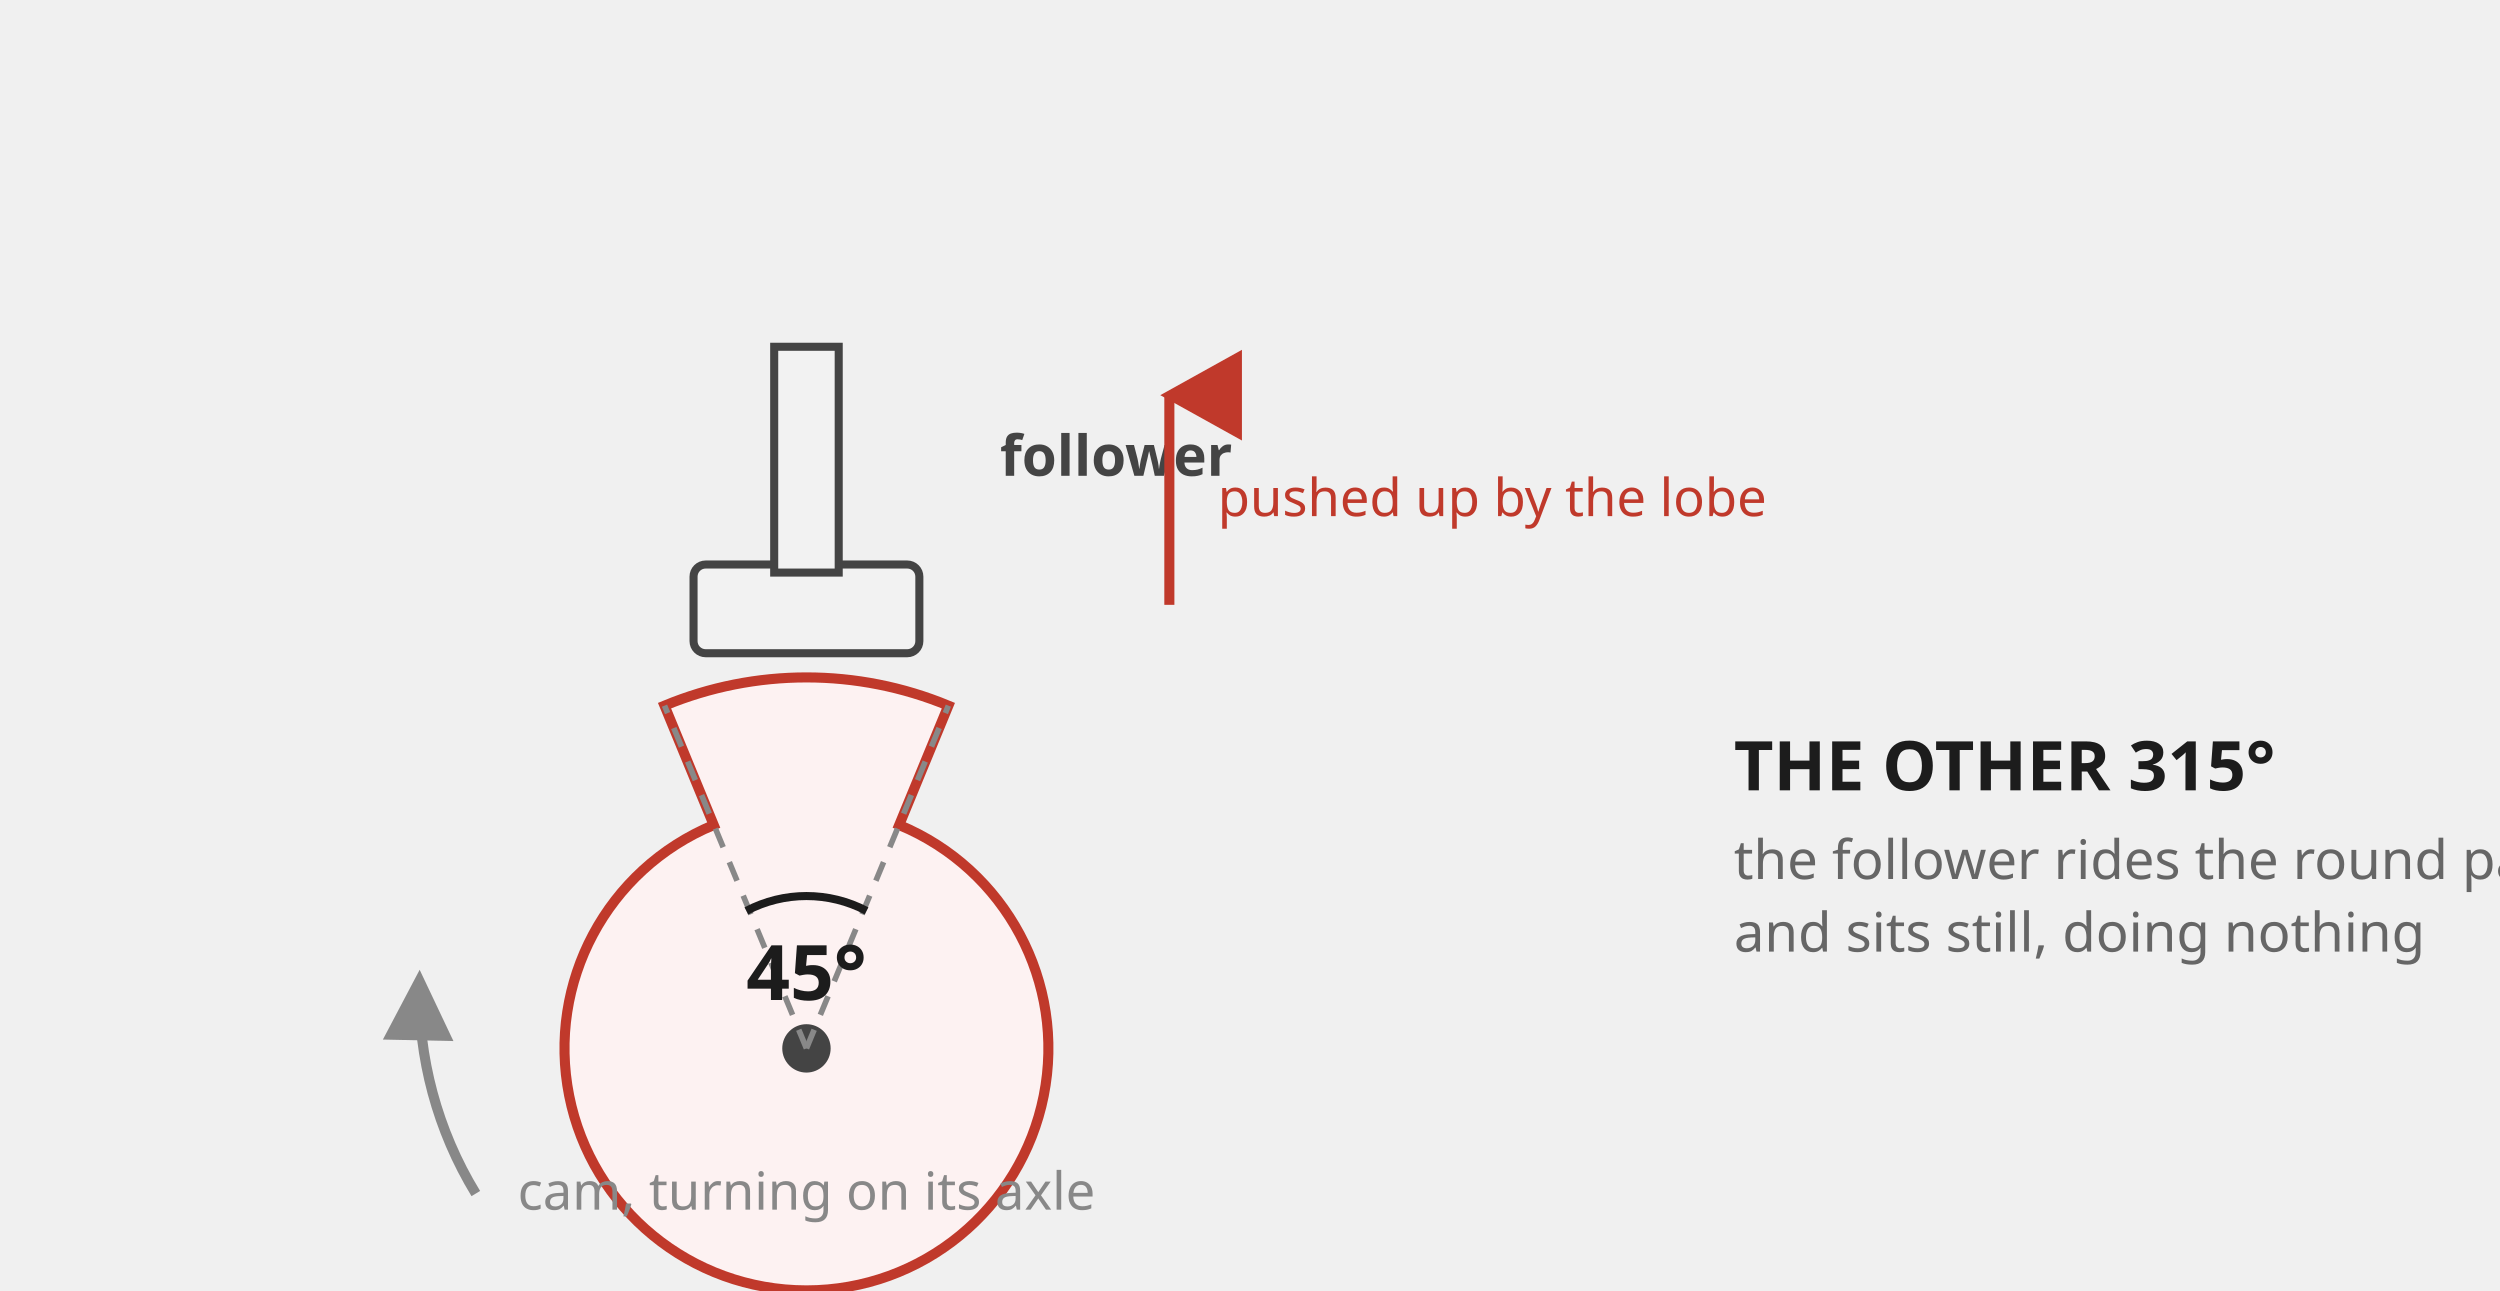
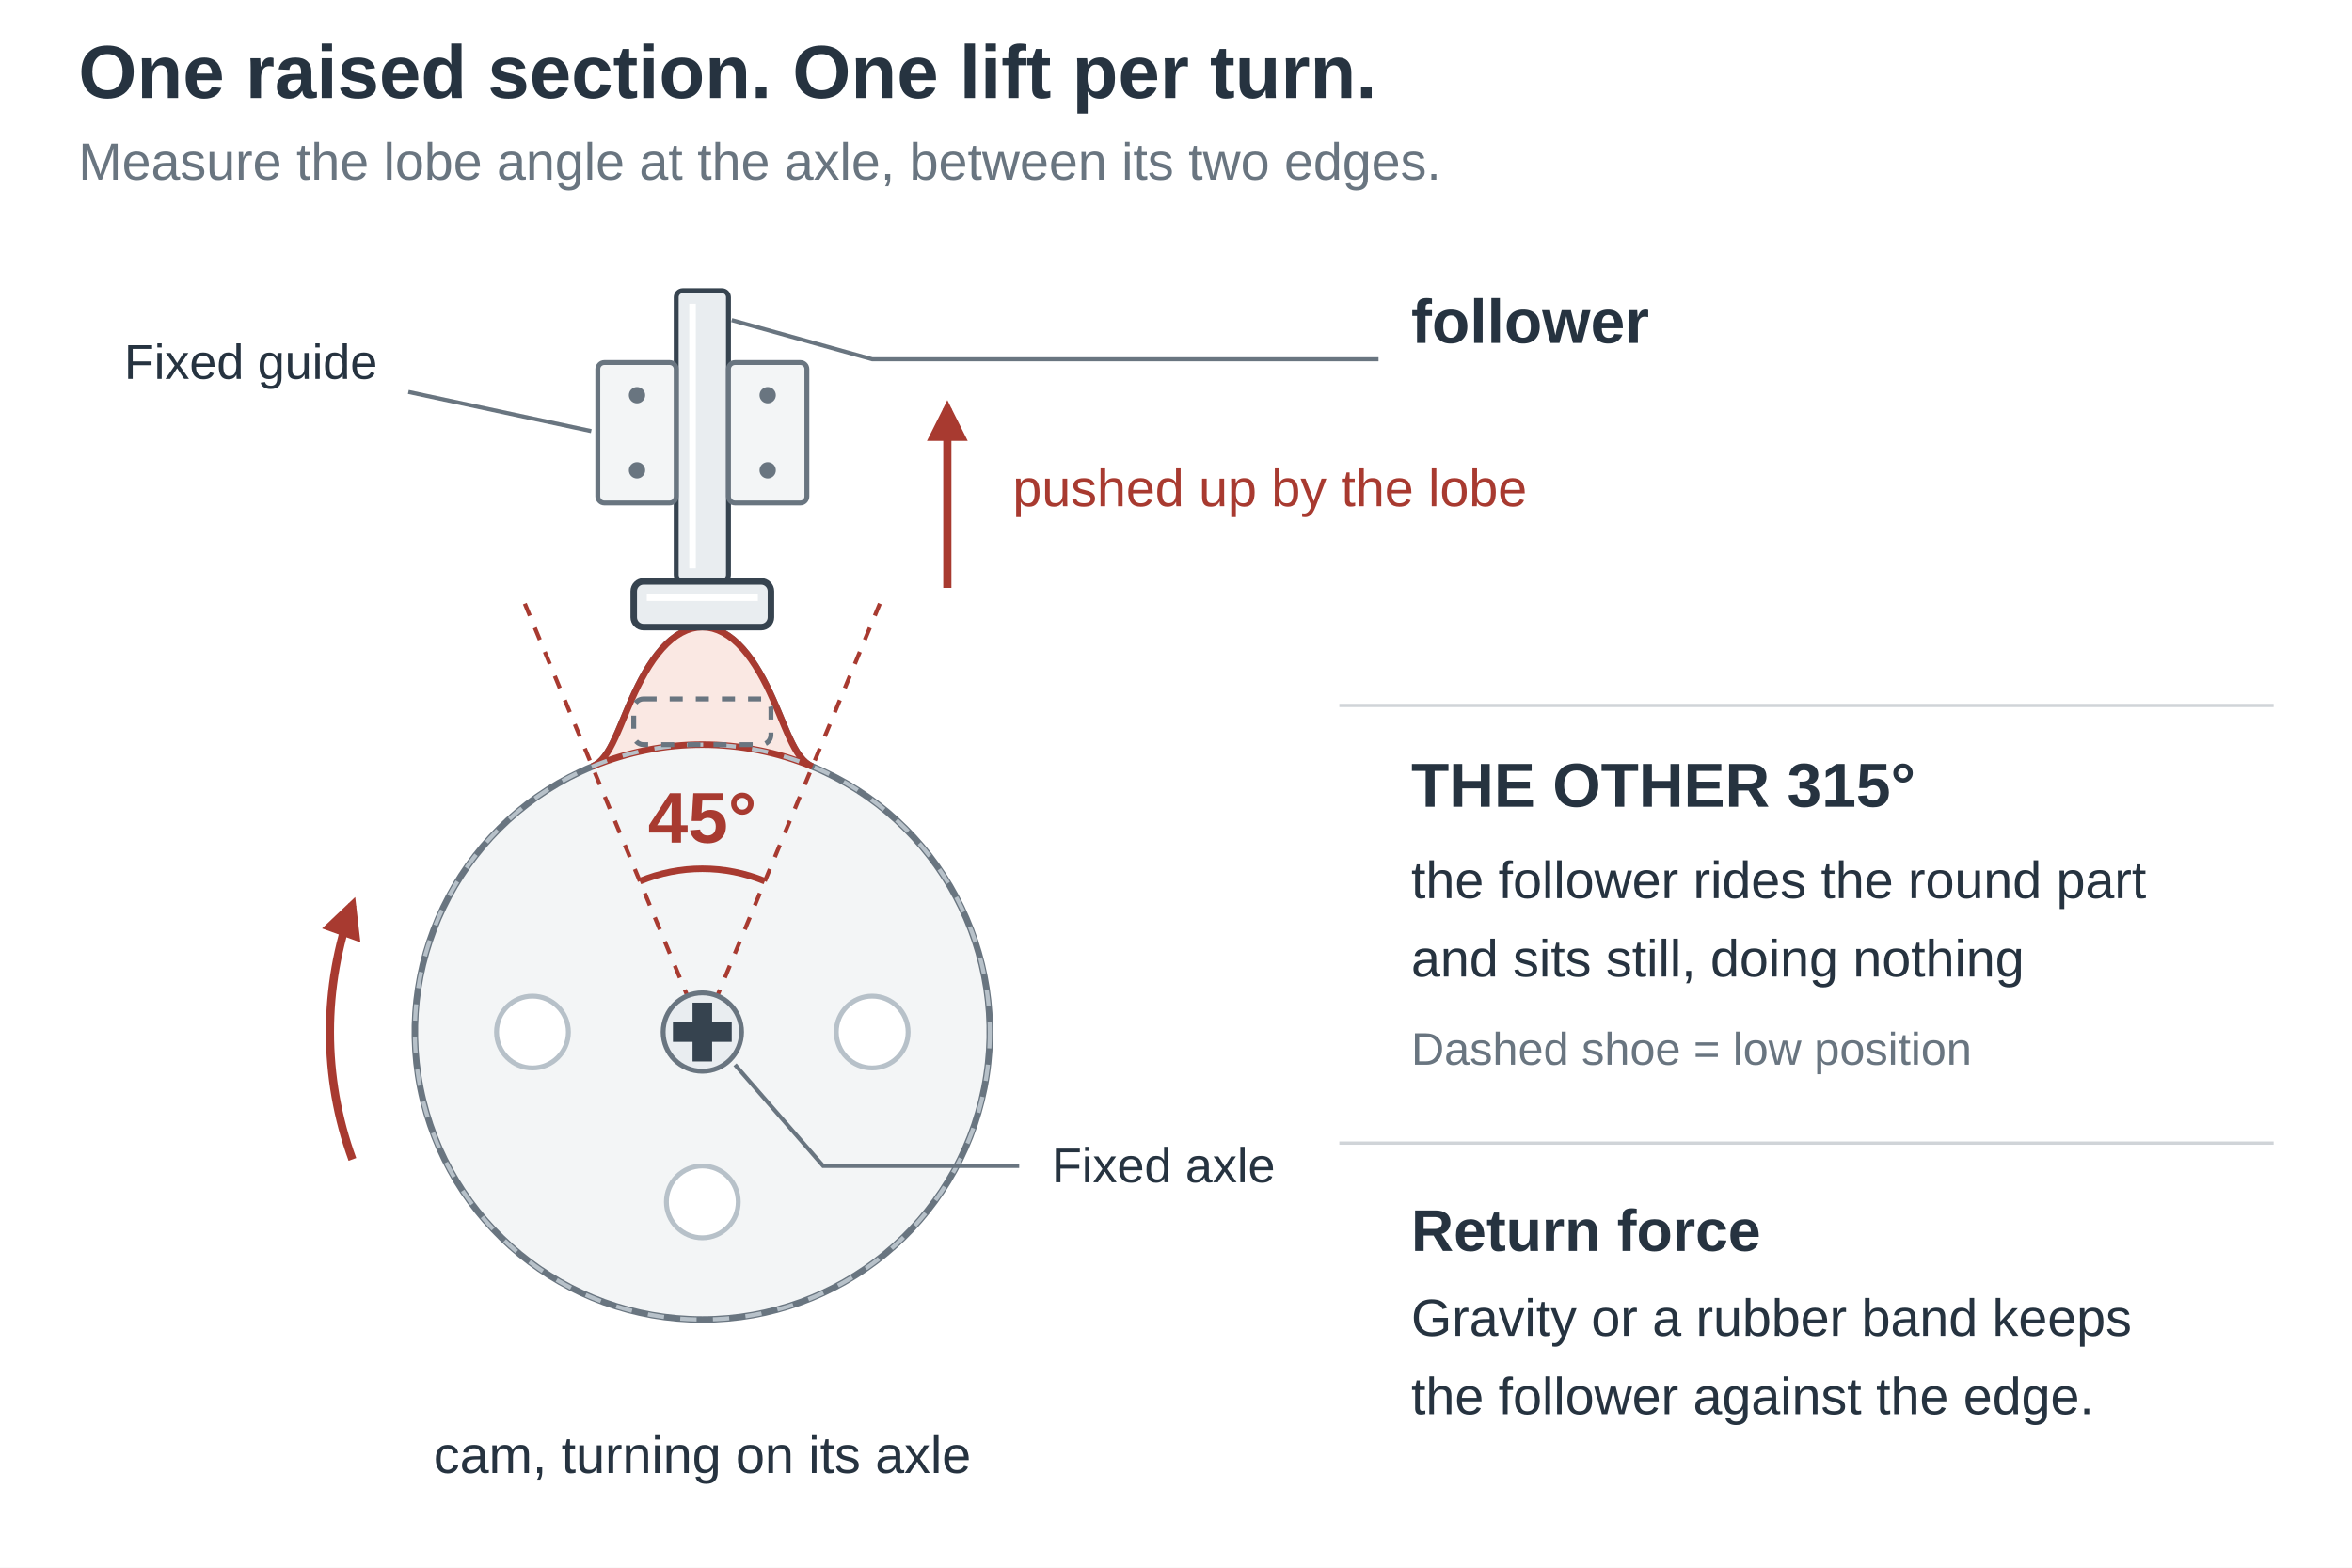
- <svg xmlns="http://www.w3.org/2000/svg" viewBox="0 0 620 320" role="img" aria-label="A cam wheel with a raised lobe at the top spanning forty-five degrees of its rotation. A follower rests on the cam edge. While the lobe passes underneath, the follower is pushed up; for the rest of the turn it sits low.">
+ <svg xmlns="http://www.w3.org/2000/svg" viewBox="0 0 720 480" role="img" aria-labelledby="cam-title cam-description">
  <defs>
-     <marker id="up3" viewBox="0 0 10 10" refX="5" refY="1" markerWidth="9" markerHeight="9" orient="auto">
-       <path d="M0,9 L5,0 L10,9 z" fill="#C0392B" />
-     </marker>
-     <marker id="rot3" viewBox="0 0 10 10" refX="8" refY="5" markerWidth="7" markerHeight="7" orient="auto">
-       <path d="M0,0 L10,5 L0,10 z" fill="#888" />
+     <marker id="cam-arrow" viewBox="0 0 10 10" refX="8" refY="5" markerWidth="5" markerHeight="5" orient="auto">
+       <path d="M0 0 10 5 0 10Z" fill="#a83a30" />
    </marker>
  </defs>
-   <path d="M223.0,204.6 L235.2,175.0 A92,92 0 0 0 164.8,175.0 L177.0,204.6 A60,60 0 1 0 223.0,204.6 Z" fill="#FDF2F2" stroke="#C0392B" stroke-width="2.5" />
-   <circle cx="200" cy="260" r="6" fill="#444" />
-   <text x="200" y="300" text-anchor="middle" font-family="'Barlow',sans-serif" font-size="13" fill="#888">cam, turning on its axle</text>
-   <line x1="200" y1="260" x2="235.2" y2="175.0" stroke="#888" stroke-width="1.4" stroke-dasharray="5 4" />
-   <line x1="200" y1="260" x2="164.8" y2="175.0" stroke="#888" stroke-width="1.4" stroke-dasharray="5 4" />
-   <path d="M214.9,225.9 A32,32 0 0 0 185.1,225.9" fill="none" stroke="#1C1C1C" stroke-width="2" />
-   <text x="200" y="248" text-anchor="middle" font-family="'Barlow Condensed',sans-serif" font-size="19" font-weight="700" fill="#1C1C1C">45°</text>
-   <path d="M118,296 A96,96 0 0 1 104,244" fill="none" stroke="#888" stroke-width="2.5" marker-end="url(#rot3)" />
-   <rect x="172" y="140" width="56" height="22" rx="3" fill="#F2F2F2" stroke="#444" stroke-width="2" />
-   <rect x="192" y="86" width="16" height="56" fill="#F2F2F2" stroke="#444" stroke-width="2" />
-   <text x="248" y="118" font-family="'Barlow',sans-serif" font-size="14" font-weight="600" fill="#444">follower</text>
-   <line x1="290" y1="150" x2="290" y2="98" stroke="#C0392B" stroke-width="2.5" marker-end="url(#up3)" />
-   <text x="302" y="128" font-family="'Barlow',sans-serif" font-size="13" fill="#C0392B">pushed up by the lobe</text>
-   <text x="430" y="196" font-family="'Barlow Condensed',sans-serif" font-size="17" font-weight="700" fill="#1C1C1C">THE OTHER 315°</text>
-   <text x="430" y="218" font-family="'Barlow',sans-serif" font-size="13.5" fill="#666">the follower rides the round part</text>
-   <text x="430" y="236" font-family="'Barlow',sans-serif" font-size="13.5" fill="#666">and sits still, doing nothing</text>
+   <rect width="720" height="480" fill="#fff" />
+   <g font-family="Barlow, Arial, sans-serif" fill="#263340" font-size="16">
+     <text x="24" y="30" font-size="23" font-weight="600">One raised section. One lift per turn.</text>
+     <text x="24" y="55" fill="#697580">Measure the lobe angle at the axle, between its two edges.</text>
+     <g transform="translate(215 316)">
+       <path d="M-33.676 -81.301 L-32.646 -81.827 L-31.677 -82.522 L-30.763 -83.387 L-29.894 -84.419 L-29.062 -85.613 L-28.256 -86.962 L-27.467 -88.457 L-26.685 -90.087 L-25.901 -91.837 L-25.105 -93.695 L-24.290 -95.642 L-23.447 -97.663 L-22.568 -99.736 L-21.647 -101.843 L-20.680 -103.963 L-19.660 -106.075 L-18.585 -108.157 L-17.452 -110.189 L-16.261 -112.149 L-15.011 -114.016 L-13.703 -115.772 L-12.339 -117.398 L-10.923 -118.876 L-9.459 -120.191 L-7.952 -121.328 L-6.408 -122.276 L-4.834 -123.024 L-3.236 -123.564 L-1.622 -123.891 L0.000 -124.000 L1.622 -123.891 L3.236 -123.564 L4.834 -123.024 L6.408 -122.276 L7.952 -121.328 L9.459 -120.191 L10.923 -118.876 L12.339 -117.398 L13.703 -115.772 L15.011 -114.016 L16.261 -112.149 L17.452 -110.189 L18.585 -108.157 L19.660 -106.075 L20.680 -103.963 L21.647 -101.843 L22.568 -99.736 L23.447 -97.663 L24.290 -95.642 L25.105 -93.695 L25.901 -91.837 L26.685 -90.087 L27.467 -88.457 L28.256 -86.962 L29.062 -85.613 L29.894 -84.419 L30.763 -83.387 L31.677 -82.522 L32.646 -81.827 L33.676 -81.301 A88 88 0 1 1 -33.676 -81.301Z" fill="#f3f5f6" stroke="#697580" stroke-width="2" />
+       <path d="M-33.676 -81.301 L-32.646 -81.827 L-31.677 -82.522 L-30.763 -83.387 L-29.894 -84.419 L-29.062 -85.613 L-28.256 -86.962 L-27.467 -88.457 L-26.685 -90.087 L-25.901 -91.837 L-25.105 -93.695 L-24.290 -95.642 L-23.447 -97.663 L-22.568 -99.736 L-21.647 -101.843 L-20.680 -103.963 L-19.660 -106.075 L-18.585 -108.157 L-17.452 -110.189 L-16.261 -112.149 L-15.011 -114.016 L-13.703 -115.772 L-12.339 -117.398 L-10.923 -118.876 L-9.459 -120.191 L-7.952 -121.328 L-6.408 -122.276 L-4.834 -123.024 L-3.236 -123.564 L-1.622 -123.891 L0.000 -124.000 L1.622 -123.891 L3.236 -123.564 L4.834 -123.024 L6.408 -122.276 L7.952 -121.328 L9.459 -120.191 L10.923 -118.876 L12.339 -117.398 L13.703 -115.772 L15.011 -114.016 L16.261 -112.149 L17.452 -110.189 L18.585 -108.157 L19.660 -106.075 L20.680 -103.963 L21.647 -101.843 L22.568 -99.736 L23.447 -97.663 L24.290 -95.642 L25.105 -93.695 L25.901 -91.837 L26.685 -90.087 L27.467 -88.457 L28.256 -86.962 L29.062 -85.613 L29.894 -84.419 L30.763 -83.387 L31.677 -82.522 L32.646 -81.827 L33.676 -81.301 A88 88 0 0 0 -33.676 -81.301Z" fill="#fae8e3" stroke="#a83a30" stroke-width="2" />
+       <circle r="88" fill="none" stroke="#b7c1c9" stroke-width="1.25" stroke-dasharray="5 5" />
+       <g fill="#fff" stroke="#b7c1c9" stroke-width="1.5">
+         <circle cx="-52" r="11" />
+         <circle cx="52" r="11" />
+         <circle cy="52" r="11" />
+       </g>
+     </g>
+     <rect x="194" y="214" width="42" height="14" rx="3" fill="none" stroke="#697580" stroke-width="1.5" stroke-dasharray="4 4" />
+     <rect x="207" y="89" width="16" height="89" rx="2" fill="#e9edf0" stroke="#36434f" stroke-width="1.5" />
+     <path d="M212 93V174" stroke="#fff" stroke-width="2" />
+     <rect x="194" y="178" width="42" height="14" rx="3" fill="#e9edf0" stroke="#36434f" stroke-width="2" />
+     <path d="M198 183H232" stroke="#fff" stroke-width="2" />
+     <g fill="#f3f5f6" stroke="#697580" stroke-width="1.5">
+       <rect x="183" y="111" width="24" height="43" rx="2" />
+       <rect x="223" y="111" width="24" height="43" rx="2" />
+     </g>
+     <g fill="#697580">
+       <circle cx="195" cy="121" r="2.5" />
+       <circle cx="195" cy="144" r="2.5" />
+       <circle cx="235" cy="121" r="2.5" />
+       <circle cx="235" cy="144" r="2.5" />
+     </g>
+     <text x="38" y="116" font-size="15">Fixed guide</text>
+     <path d="M125 120 181 132" fill="none" stroke="#697580" stroke-width="1.25" />
+     <text x="432" y="105" font-size="19" font-weight="600">follower</text>
+     <path d="M422 110H267L224 98" fill="none" stroke="#697580" stroke-width="1.25" />
+     <path d="M290 180V125" fill="none" stroke="#a83a30" stroke-width="2.5" marker-end="url(#cam-arrow)" />
+     <text x="310" y="155" fill="#a83a30">pushed up by the lobe</text>
+     <path d="M160.659 184.809 215 316 269.341 184.809" fill="none" stroke="#a83a30" stroke-width="1.25" stroke-dasharray="4 4" />
+     <path d="M195.866 269.806A50 50 0 0 1 234.134 269.806" fill="none" stroke="#a83a30" stroke-width="2" />
+     <text x="215" y="258" text-anchor="middle" font-size="22" font-weight="600" fill="#a83a30">45°</text>
+     <circle cx="215" cy="316" r="12" fill="#e9edf0" stroke="#697580" stroke-width="1.5" />
+     <path d="M212 307H218V313H224V319H218V325H212V319H206V313H212Z" fill="#36434f" />
+     <path d="M225 326 252 357H312" fill="none" stroke="#697580" stroke-width="1.25" />
+     <text x="322" y="362" font-size="15">Fixed axle</text>
+     <path d="M107.875 354.991A114 114 0 0 1 107.875 277.009" fill="none" stroke="#a83a30" stroke-width="2.5" marker-end="url(#cam-arrow)" />
+     <text x="215" y="451" text-anchor="middle">cam, turning on its axle</text>
+     <path d="M410 216H696" stroke="#d0d4d8" />
+     <text x="432" y="247" font-size="19" font-weight="600">THE OTHER 315°</text>
+     <text x="432" y="275">the follower rides the round part</text>
+     <text x="432" y="299">and sits still, doing nothing</text>
+     <text x="432" y="326" font-size="14" fill="#697580">Dashed shoe = low position</text>
+     <path d="M410 350H696" stroke="#d0d4d8" />
+     <text x="432" y="383" font-size="18" font-weight="600">Return force</text>
+     <text x="432" y="409">Gravity or a rubber band keeps</text>
+     <text x="432" y="433">the follower against the edge.</text>
+   </g>
</svg>
